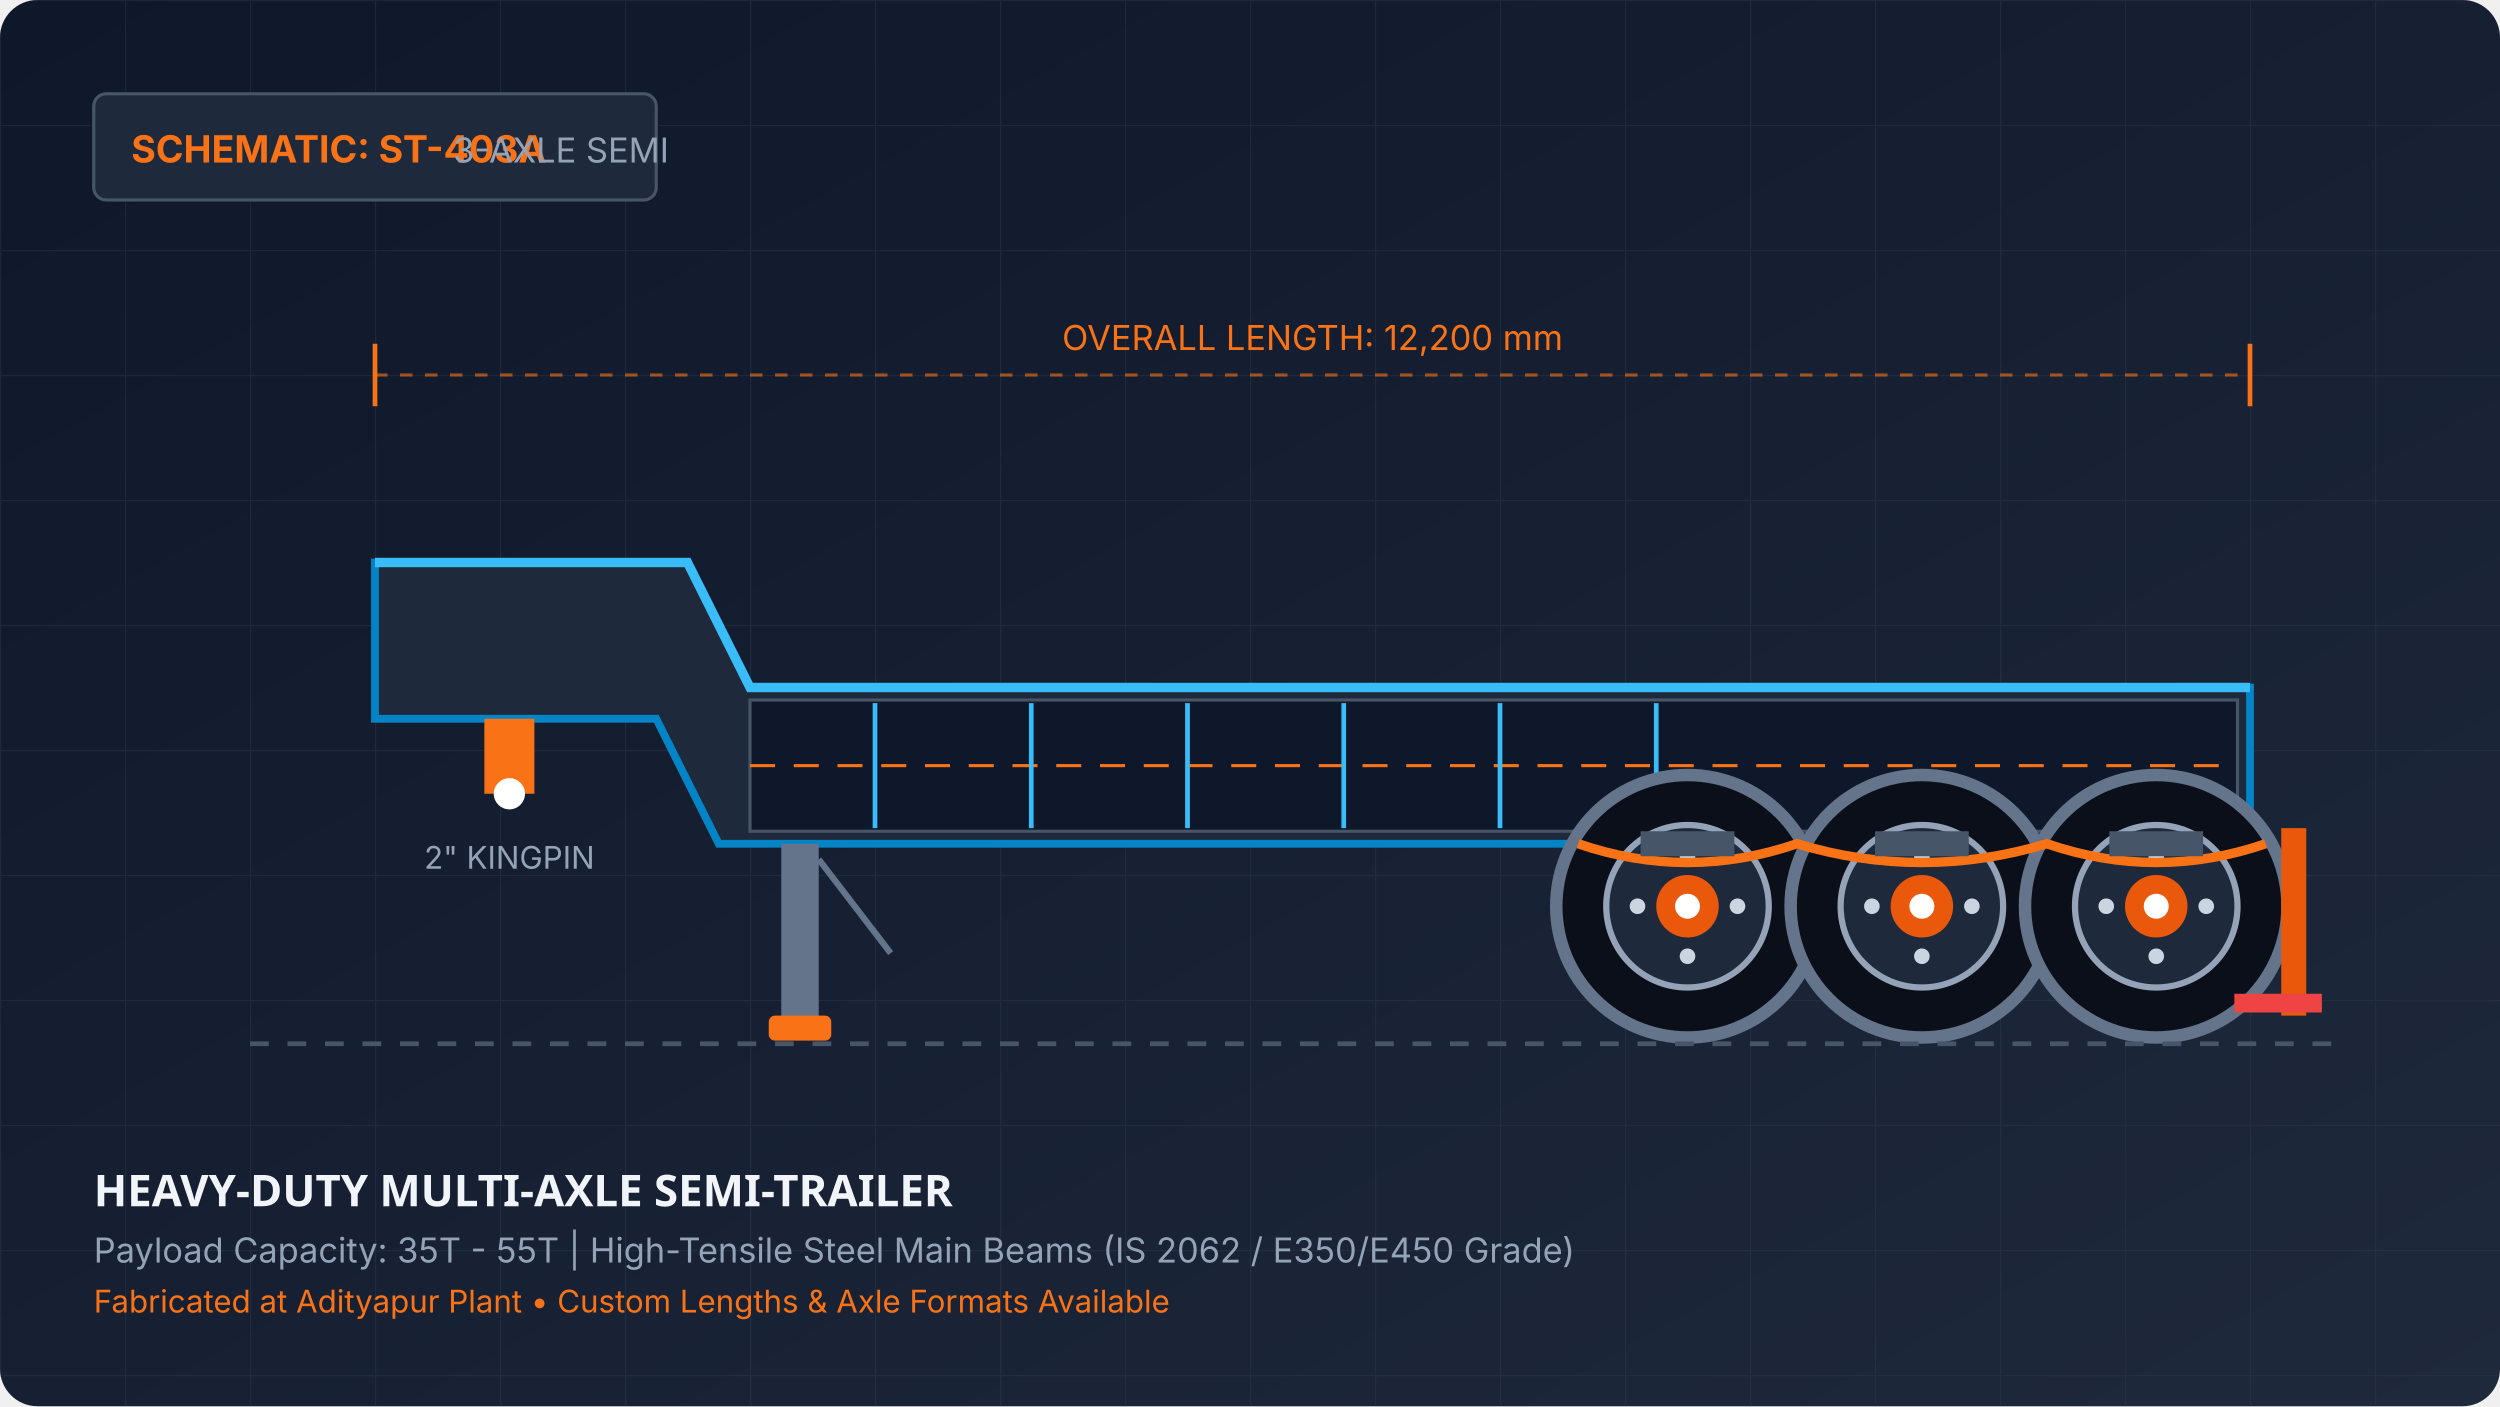
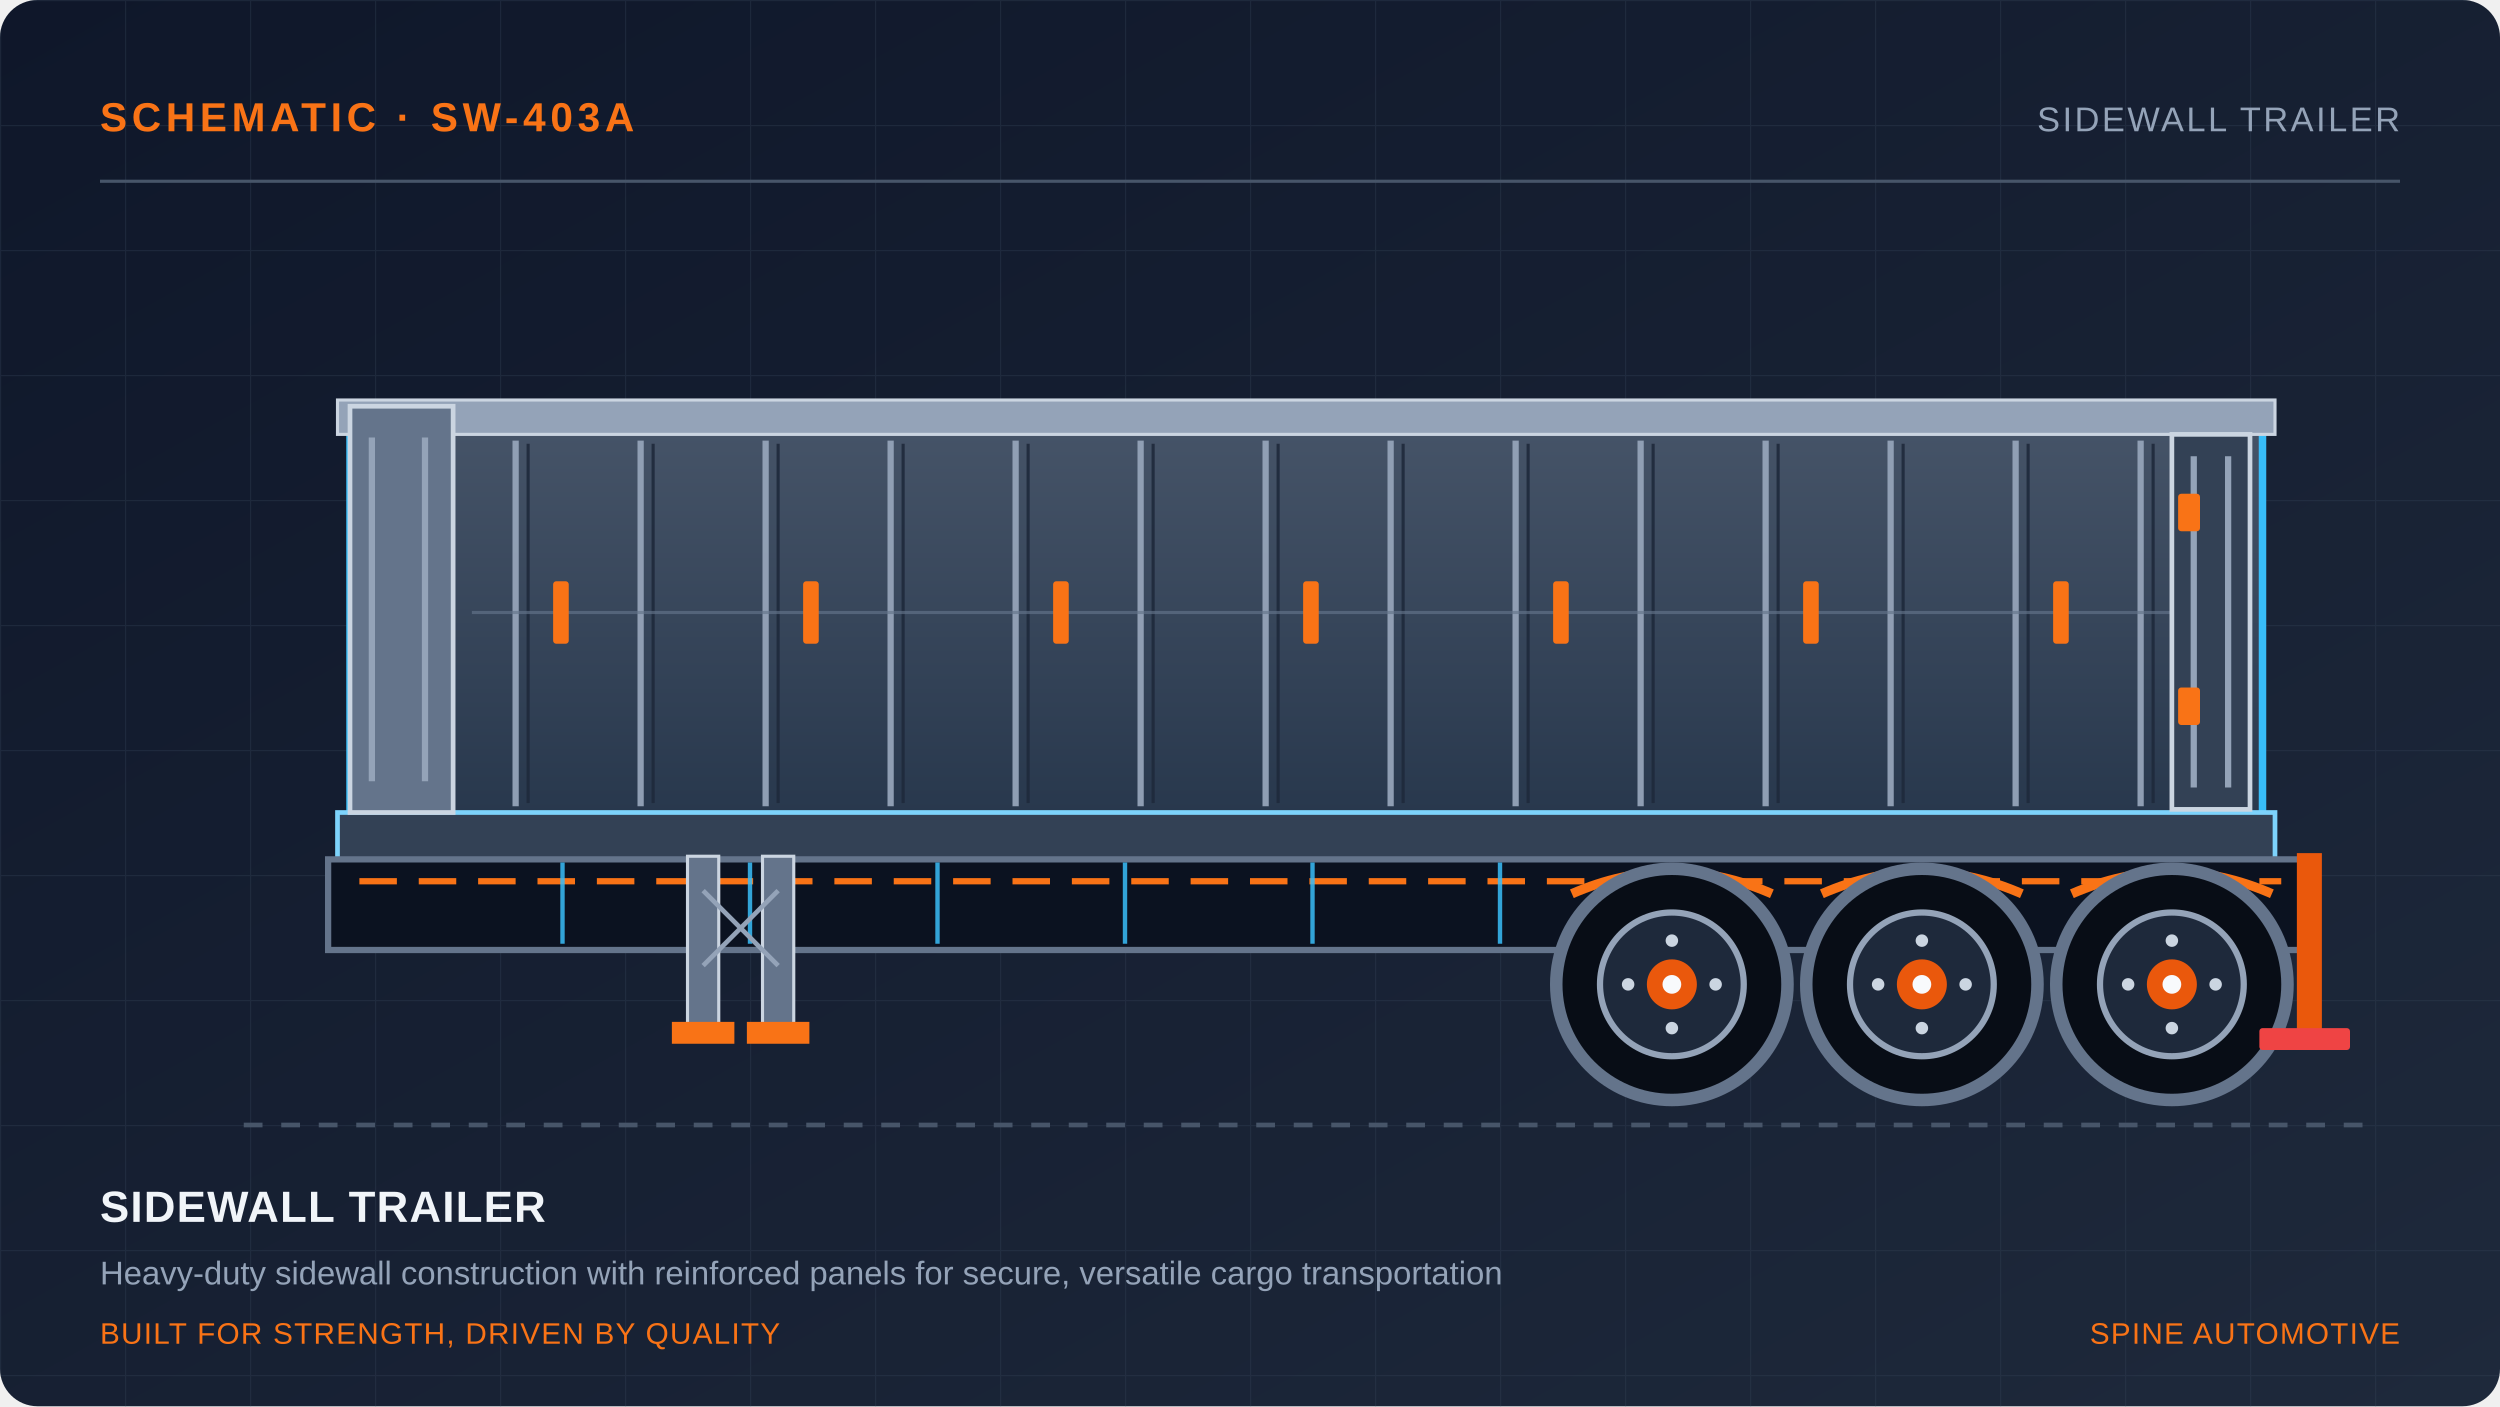
- <svg xmlns="http://www.w3.org/2000/svg" viewBox="0 0 800 450" width="100%" height="100%">
+ <svg xmlns="http://www.w3.org/2000/svg" width="800" height="450" viewBox="0 0 800 450">
  <defs>
-     <linearGradient id="bgGrad" x1="0%" y1="0%" x2="100%" y2="100%">
-       <stop offset="0%" stop-color="#0F172A" />
-       <stop offset="100%" stop-color="#1E293B" />
+     <linearGradient id="bg" x1="0" y1="0" x2="1" y2="1">
+       <stop offset="0" stop-color="#0F172A" />
+       <stop offset="1" stop-color="#1E293B" />
    </linearGradient>
    <pattern id="grid" width="40" height="40" patternUnits="userSpaceOnUse">
-       <path d="M 40 0 L 0 0 0 40" fill="none" stroke="#334155" stroke-width="0.75" stroke-opacity="0.35" />
+       <path d="M40 0H0V40" fill="none" stroke="#334155" stroke-width=".75" opacity=".35" />
    </pattern>
+     <linearGradient id="panel" x1="0" y1="0" x2="0" y2="1">
+       <stop offset="0" stop-color="#475569" />
+       <stop offset="1" stop-color="#26364B" />
+     </linearGradient>
+     <linearGradient id="deck" x1="0" y1="0" x2="0" y2="1">
+       <stop offset="0" stop-color="#64748B" />
+       <stop offset="1" stop-color="#334155" />
+     </linearGradient>
  </defs>
-   <rect width="800" height="450" fill="url(#bgGrad)" rx="12" />
-   <rect width="800" height="450" fill="url(#grid)" rx="12" />
-   <rect x="30" y="30" width="180" height="34" rx="4" fill="#1E293B" stroke="#475569" stroke-width="1" />
-   <text x="42" y="52" font-family="'Inter', monospace" font-size="12" fill="#F97316" font-weight="700">SCHEMATIC: ST-403A</text>
-   <text x="145" y="52" font-family="'Inter', monospace" font-size="11" fill="#94A3B8">3-AXLE SEMI</text>
-   <line x1="120" y1="120" x2="720" y2="120" stroke="#F97316" stroke-width="1" stroke-dasharray="4 4" stroke-opacity="0.6" />
-   <line x1="120" y1="110" x2="120" y2="130" stroke="#F97316" stroke-width="1.5" />
-   <line x1="720" y1="110" x2="720" y2="130" stroke="#F97316" stroke-width="1.5" />
-   <text x="420" y="112" font-family="'Inter', monospace" font-size="11" fill="#F97316" text-anchor="middle">OVERALL LENGTH: 12,200 mm</text>
-   <path d="M 120 180 L 220 180 L 240 220 L 720 220 L 720 270 L 230 270 L 210 230 L 120 230 Z" fill="#1E293B" stroke="#0284C7" stroke-width="2.5" />
-   <path d="M 120 180 L 220 180 L 240 220 L 720 220" fill="none" stroke="#38BDF8" stroke-width="3" />
-   <rect x="240" y="224" width="476" height="42" fill="#0F172A" stroke="#475569" stroke-width="1" />
-   <line x1="240" y1="245" x2="716" y2="245" stroke="#F97316" stroke-width="1" stroke-dasharray="8 6" />
-   <line x1="280" y1="225" x2="280" y2="265" stroke="#38BDF8" stroke-width="1.5" />
-   <line x1="330" y1="225" x2="330" y2="265" stroke="#38BDF8" stroke-width="1.5" />
-   <line x1="380" y1="225" x2="380" y2="265" stroke="#38BDF8" stroke-width="1.5" />
-   <line x1="430" y1="225" x2="430" y2="265" stroke="#38BDF8" stroke-width="1.5" />
-   <line x1="480" y1="225" x2="480" y2="265" stroke="#38BDF8" stroke-width="1.5" />
-   <line x1="530" y1="225" x2="530" y2="265" stroke="#38BDF8" stroke-width="1.5" />
-   <rect x="155" y="230" width="16" height="24" fill="#F97316" />
-   <circle cx="163" cy="254" r="5" fill="#FFFFFF" />
-   <text x="163" y="278" font-family="'Inter', sans-serif" font-size="10" fill="#94A3B8" text-anchor="middle">2" KINGPIN</text>
-   <rect x="250" y="270" width="12" height="60" fill="#64748B" />
-   <rect x="246" y="325" width="20" height="8" fill="#F97316" rx="2" />
-   <line x1="262" y1="275" x2="285" y2="305" stroke="#64748B" stroke-width="2" />
-   <g transform="translate(540, 290)">
-     <circle cx="0" cy="0" r="42" fill="#0B0F19" stroke="#64748B" stroke-width="4" />
-     <circle cx="0" cy="0" r="26" fill="#1E293B" stroke="#94A3B8" stroke-width="2" />
-     <circle cx="0" cy="0" r="10" fill="#EA580C" />
-     <circle cx="0" cy="0" r="4" fill="#FFFFFF" />
-     <circle cx="-16" cy="0" r="2.5" fill="#CBD5E1" />
-     <circle cx="16" cy="0" r="2.5" fill="#CBD5E1" />
-     <circle cx="0" cy="-16" r="2.5" fill="#CBD5E1" />
-     <circle cx="0" cy="16" r="2.5" fill="#CBD5E1" />
+   <rect width="800" height="450" rx="12" fill="url(#bg)" />
+   <rect width="800" height="450" rx="12" fill="url(#grid)" />
+   <text x="32" y="42" font-family="Arial, Helvetica, sans-serif" font-size="13" font-weight="700" letter-spacing="1.5" fill="#F97316">SCHEMATIC · SW-403A</text>
+   <text x="768" y="42" text-anchor="end" font-family="Arial, Helvetica, sans-serif" font-size="11" letter-spacing=".8" fill="#94A3B8">SIDEWALL TRAILER</text>
+   <line x1="32" y1="58" x2="768" y2="58" stroke="#475569" stroke-width="1" />
+   <path d="M112 130 L724 130 L724 269 L112 269 Z" fill="url(#panel)" stroke="#38BDF8" stroke-width="2.4" stroke-linejoin="round" />
+   <path d="M108 128H728V139H108Z" fill="#94A3B8" stroke="#CBD5E1" stroke-width="1" />
+   <path d="M108 260H728V275H108Z" fill="#334155" stroke="#7DD3FC" stroke-width="1.5" />
+   <path d="M112 130H145V260H112Z" fill="#64748B" stroke="#CBD5E1" stroke-width="1.5" />
+   <path d="M119 140V250M136 140V250" stroke="#94A3B8" stroke-width="2" />
+   <g stroke="#94A3B8" stroke-width="2" opacity=".95">
+     <path d="M165 141V258M205 141V258M245 141V258M285 141V258M325 141V258M365 141V258M405 141V258M445 141V258M485 141V258M525 141V258M565 141V258M605 141V258M645 141V258M685 141V258" />
  </g>
-   <g transform="translate(615, 290)">
-     <circle cx="0" cy="0" r="42" fill="#0B0F19" stroke="#64748B" stroke-width="4" />
-     <circle cx="0" cy="0" r="26" fill="#1E293B" stroke="#94A3B8" stroke-width="2" />
-     <circle cx="0" cy="0" r="10" fill="#EA580C" />
-     <circle cx="0" cy="0" r="4" fill="#FFFFFF" />
-     <circle cx="-16" cy="0" r="2.5" fill="#CBD5E1" />
-     <circle cx="16" cy="0" r="2.5" fill="#CBD5E1" />
-     <circle cx="0" cy="-16" r="2.5" fill="#CBD5E1" />
-     <circle cx="0" cy="16" r="2.5" fill="#CBD5E1" />
+   <g stroke="#1E293B" stroke-width="1" opacity=".9">
+     <path d="M169 142V257M209 142V257M249 142V257M289 142V257M329 142V257M369 142V257M409 142V257M449 142V257M489 142V257M529 142V257M569 142V257M609 142V257M649 142V257M689 142V257" />
  </g>
-   <g transform="translate(690, 290)">
-     <circle cx="0" cy="0" r="42" fill="#0B0F19" stroke="#64748B" stroke-width="4" />
-     <circle cx="0" cy="0" r="26" fill="#1E293B" stroke="#94A3B8" stroke-width="2" />
-     <circle cx="0" cy="0" r="10" fill="#EA580C" />
-     <circle cx="0" cy="0" r="4" fill="#FFFFFF" />
-     <circle cx="-16" cy="0" r="2.5" fill="#CBD5E1" />
-     <circle cx="16" cy="0" r="2.5" fill="#CBD5E1" />
-     <circle cx="0" cy="-16" r="2.5" fill="#CBD5E1" />
-     <circle cx="0" cy="16" r="2.5" fill="#CBD5E1" />
+   <path d="M151 196H714" stroke="#64748B" stroke-width="1" opacity=".65" />
+   <g fill="#F97316">
+     <rect x="177" y="186" width="5" height="20" rx="1" />
+     <rect x="257" y="186" width="5" height="20" rx="1" />
+     <rect x="337" y="186" width="5" height="20" rx="1" />
+     <rect x="417" y="186" width="5" height="20" rx="1" />
+     <rect x="497" y="186" width="5" height="20" rx="1" />
+     <rect x="577" y="186" width="5" height="20" rx="1" />
+     <rect x="657" y="186" width="5" height="20" rx="1" />
  </g>
-   <path d="M 505 270 Q 540 282 575 270 Q 615 282 655 270 Q 690 282 725 270" fill="none" stroke="#F97316" stroke-width="3" />
-   <rect x="525" y="266" width="30" height="8" fill="#475569" />
-   <rect x="600" y="266" width="30" height="8" fill="#475569" />
-   <rect x="675" y="266" width="30" height="8" fill="#475569" />
-   <rect x="730" y="265" width="8" height="60" fill="#EA580C" />
-   <rect x="715" y="318" width="28" height="6" fill="#EF4444" />
-   <line x1="80" y1="334" x2="750" y2="334" stroke="#475569" stroke-width="1.5" stroke-dasharray="6 6" />
-   <g transform="translate(30, 370)">
-     <text x="0" y="16" font-family="'Outfit', sans-serif" font-size="14" font-weight="700" fill="#F1F5F9">HEAVY-DUTY MULTI-AXLE SEMI-TRAILER</text>
-     <text x="0" y="34" font-family="'Inter', sans-serif" font-size="11" fill="#94A3B8">Payload Capacity: 35T - 55T | High-Tensile Steel Main Beams (IS 2062 / E350/E450 Grade)</text>
-     <text x="0" y="50" font-family="'Inter', sans-serif" font-size="10" fill="#F97316">Fabricated at Adityapur Plant • Custom Lengths &amp; Axle Formats Available</text>
+   <path d="M695 139H720V259H695Z" fill="#334155" stroke="#CBD5E1" stroke-width="1.5" />
+   <path d="M702 146V252M713 146V252" stroke="#94A3B8" stroke-width="2" />
+   <g fill="#F97316">
+     <rect x="697" y="158" width="7" height="12" rx="1" />
+     <rect x="697" y="220" width="7" height="12" rx="1" />
  </g>
+   <path d="M105 275H738V304H105Z" fill="#0B1220" stroke="#64748B" stroke-width="2" />
+   <path d="M115 282H730" stroke="#F97316" stroke-width="2" stroke-dasharray="12 7" />
+   <g stroke="#38BDF8" stroke-width="1.4" opacity=".85">
+     <path d="M180 276V302M240 276V302M300 276V302M360 276V302M420 276V302M480 276V302" />
+   </g>
+   <g>
+     <rect x="220" y="274" width="10" height="55" fill="#64748B" stroke="#CBD5E1" stroke-width="1" />
+     <rect x="244" y="274" width="10" height="55" fill="#64748B" stroke="#CBD5E1" stroke-width="1" />
+     <path d="M215 327H235V334H215ZM239 327H259V334H239Z" fill="#F97316" />
+     <path d="M225 285L249 309M249 285L225 309" stroke="#94A3B8" stroke-width="1.5" />
+   </g>
+   <g transform="translate(535 315)">
+     <path d="M-32 -29Q0 -43 32 -29" fill="none" stroke="#F97316" stroke-width="3" />
+     <rect x="-17" y="-34" width="34" height="8" rx="2" fill="#475569" />
+     <circle r="37" fill="#080D16" stroke="#64748B" stroke-width="4" />
+     <circle r="23" fill="#1E293B" stroke="#94A3B8" stroke-width="2" />
+     <circle r="8" fill="#EA580C" />
+     <circle r="3" fill="#F8FAFC" />
+     <g fill="#CBD5E1">
+       <circle cx="-14" cy="0" r="2" />
+       <circle cx="14" cy="0" r="2" />
+       <circle cx="0" cy="-14" r="2" />
+       <circle cx="0" cy="14" r="2" />
+     </g>
+   </g>
+   <g transform="translate(615 315)">
+     <path d="M-32 -29Q0 -43 32 -29" fill="none" stroke="#F97316" stroke-width="3" />
+     <rect x="-17" y="-34" width="34" height="8" rx="2" fill="#475569" />
+     <circle r="37" fill="#080D16" stroke="#64748B" stroke-width="4" />
+     <circle r="23" fill="#1E293B" stroke="#94A3B8" stroke-width="2" />
+     <circle r="8" fill="#EA580C" />
+     <circle r="3" fill="#F8FAFC" />
+     <g fill="#CBD5E1">
+       <circle cx="-14" cy="0" r="2" />
+       <circle cx="14" cy="0" r="2" />
+       <circle cx="0" cy="-14" r="2" />
+       <circle cx="0" cy="14" r="2" />
+     </g>
+   </g>
+   <g transform="translate(695 315)">
+     <path d="M-32 -29Q0 -43 32 -29" fill="none" stroke="#F97316" stroke-width="3" />
+     <rect x="-17" y="-34" width="34" height="8" rx="2" fill="#475569" />
+     <circle r="37" fill="#080D16" stroke="#64748B" stroke-width="4" />
+     <circle r="23" fill="#1E293B" stroke="#94A3B8" stroke-width="2" />
+     <circle r="8" fill="#EA580C" />
+     <circle r="3" fill="#F8FAFC" />
+     <g fill="#CBD5E1">
+       <circle cx="-14" cy="0" r="2" />
+       <circle cx="14" cy="0" r="2" />
+       <circle cx="0" cy="-14" r="2" />
+       <circle cx="0" cy="14" r="2" />
+     </g>
+   </g>
+   <rect x="735" y="273" width="8" height="60" fill="#EA580C" />
+   <rect x="723" y="329" width="29" height="7" rx="1" fill="#EF4444" />
+   <line x1="78" y1="360" x2="760" y2="360" stroke="#475569" stroke-width="1.5" stroke-dasharray="6 6" />
+   <text x="32" y="391" font-family="Arial, Helvetica, sans-serif" font-size="14" font-weight="700" letter-spacing=".4" fill="#F1F5F9">SIDEWALL TRAILER</text>
+   <text x="32" y="411" font-family="Arial, Helvetica, sans-serif" font-size="10.5" fill="#94A3B8">Heavy-duty sidewall construction with reinforced panels for secure, versatile cargo transportation</text>
+   <text x="32" y="430" font-family="Arial, Helvetica, sans-serif" font-size="9.5" letter-spacing=".4" fill="#F97316">BUILT FOR STRENGTH, DRIVEN BY QUALITY</text>
+   <text x="768" y="430" text-anchor="end" font-family="Arial, Helvetica, sans-serif" font-size="9.5" letter-spacing=".4" fill="#F97316">SPINE AUTOMOTIVE</text>
</svg>
